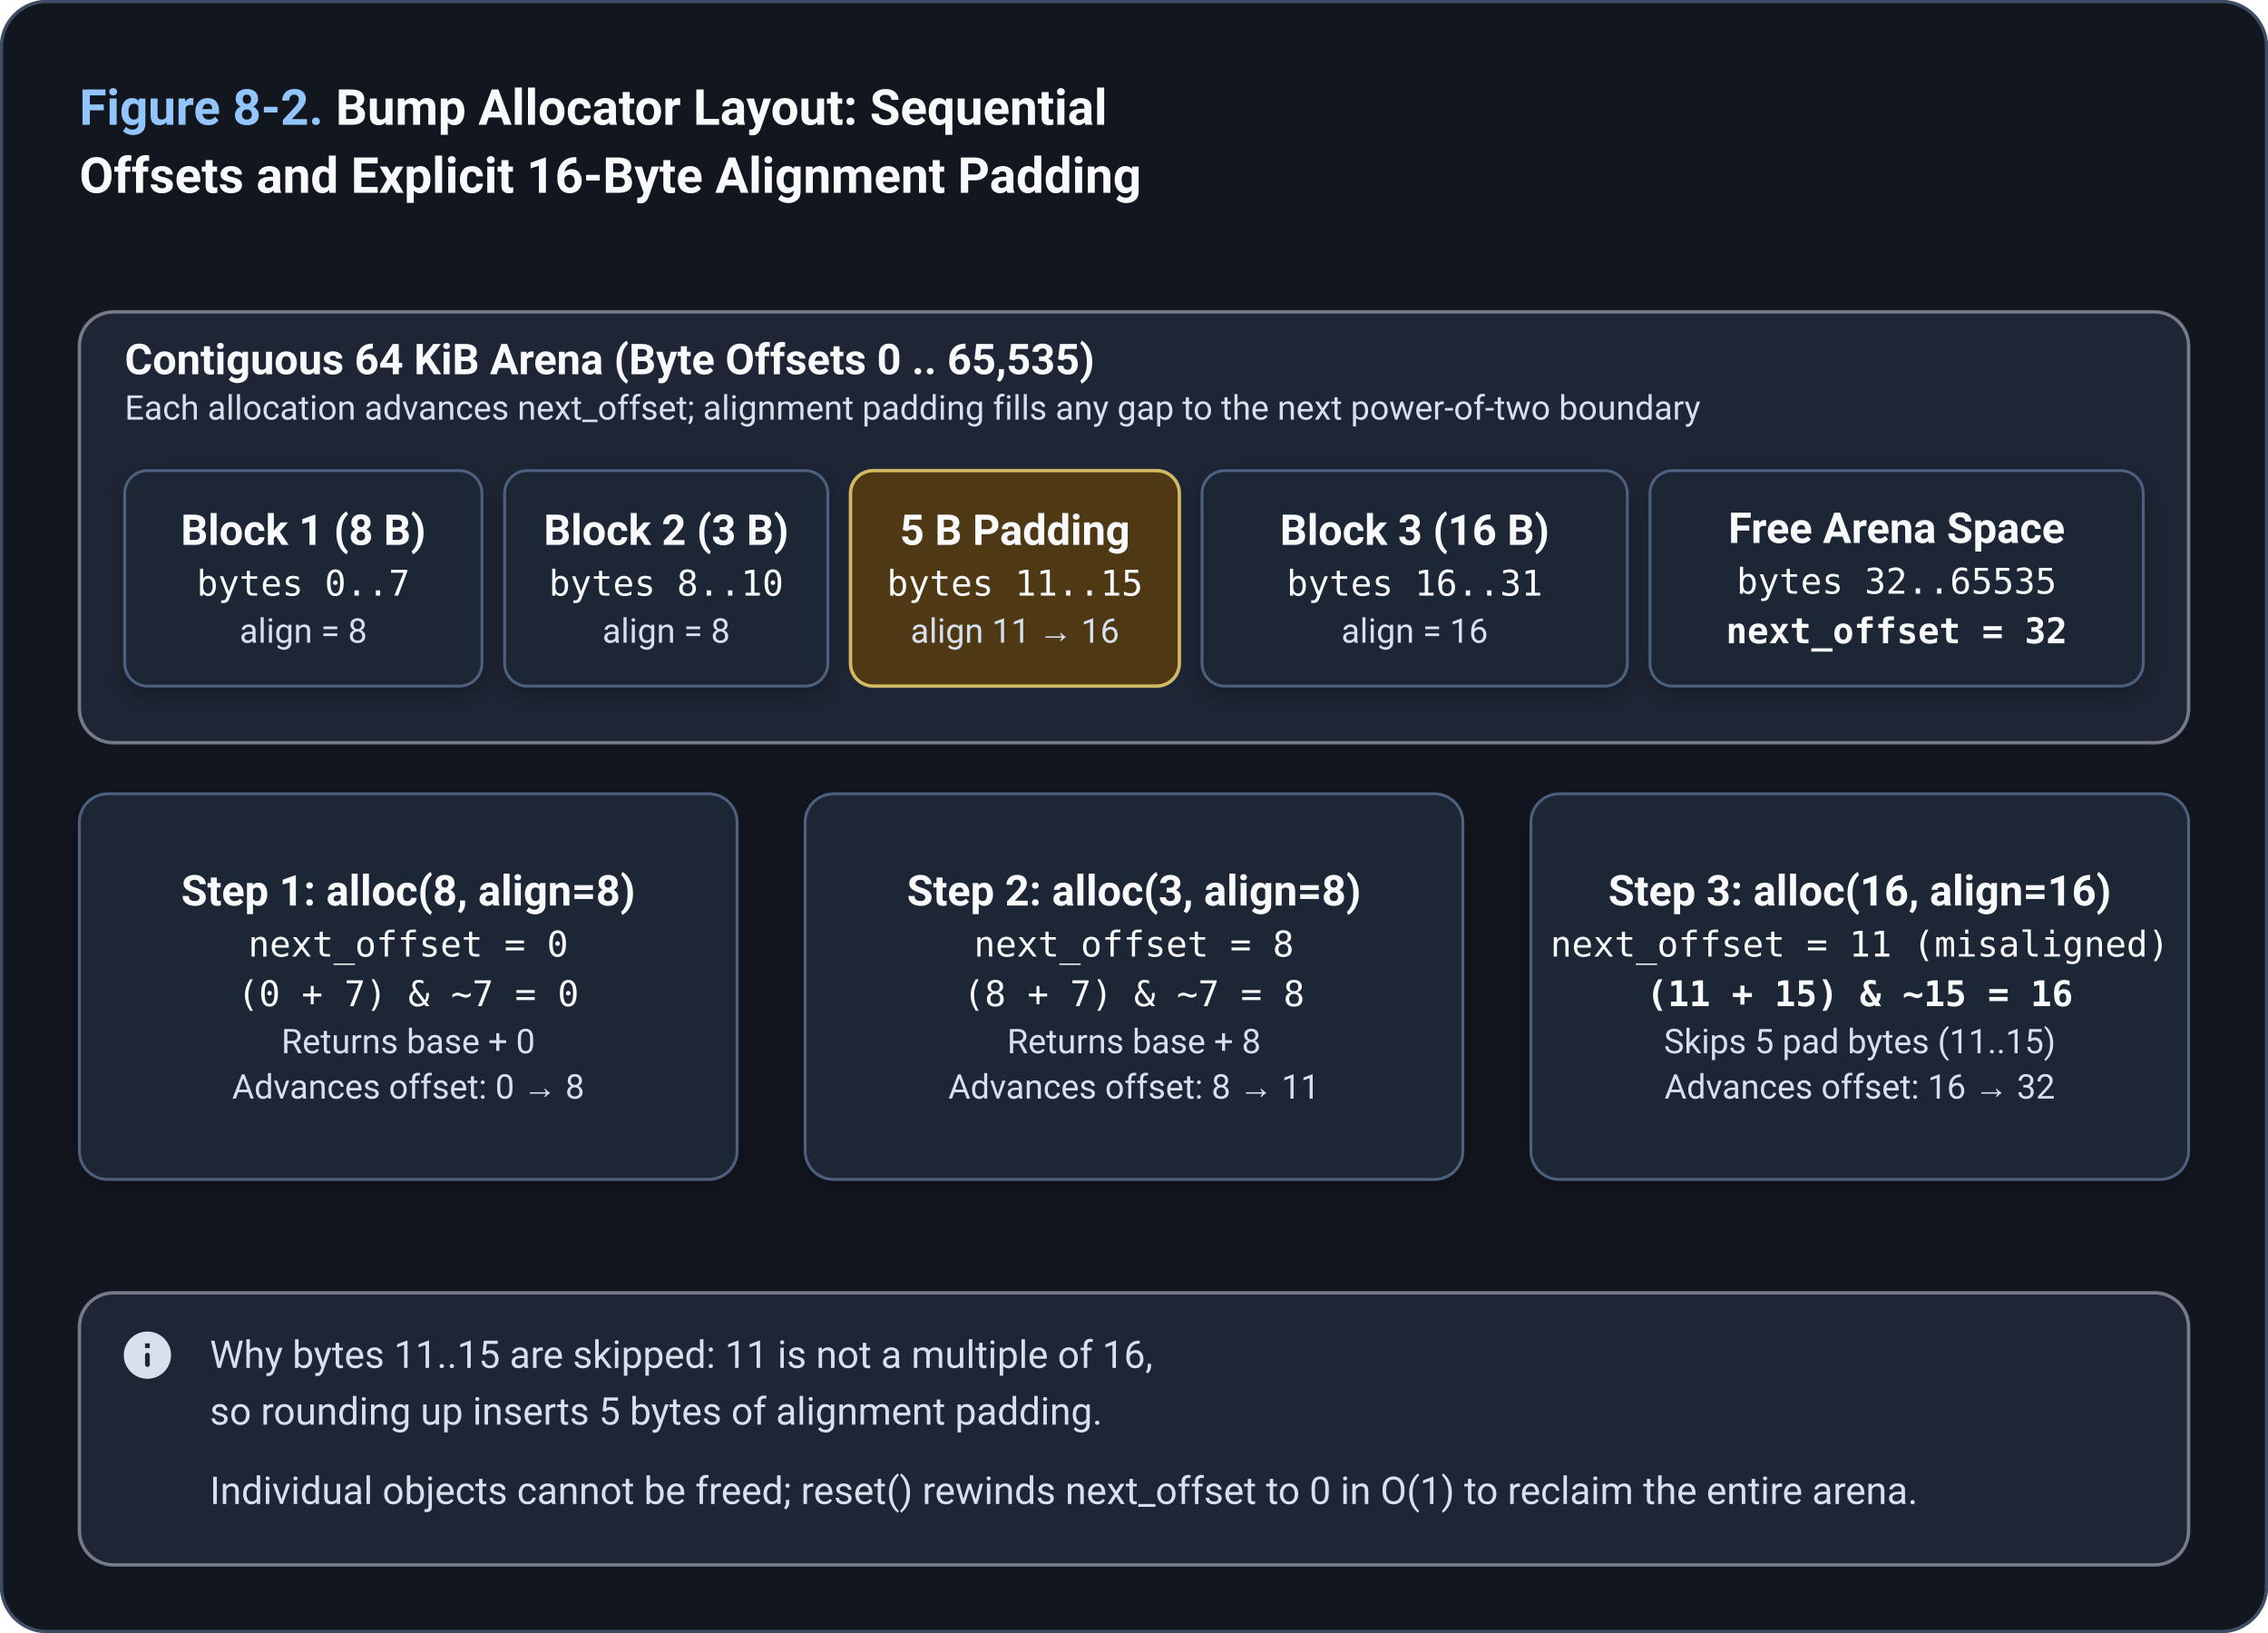
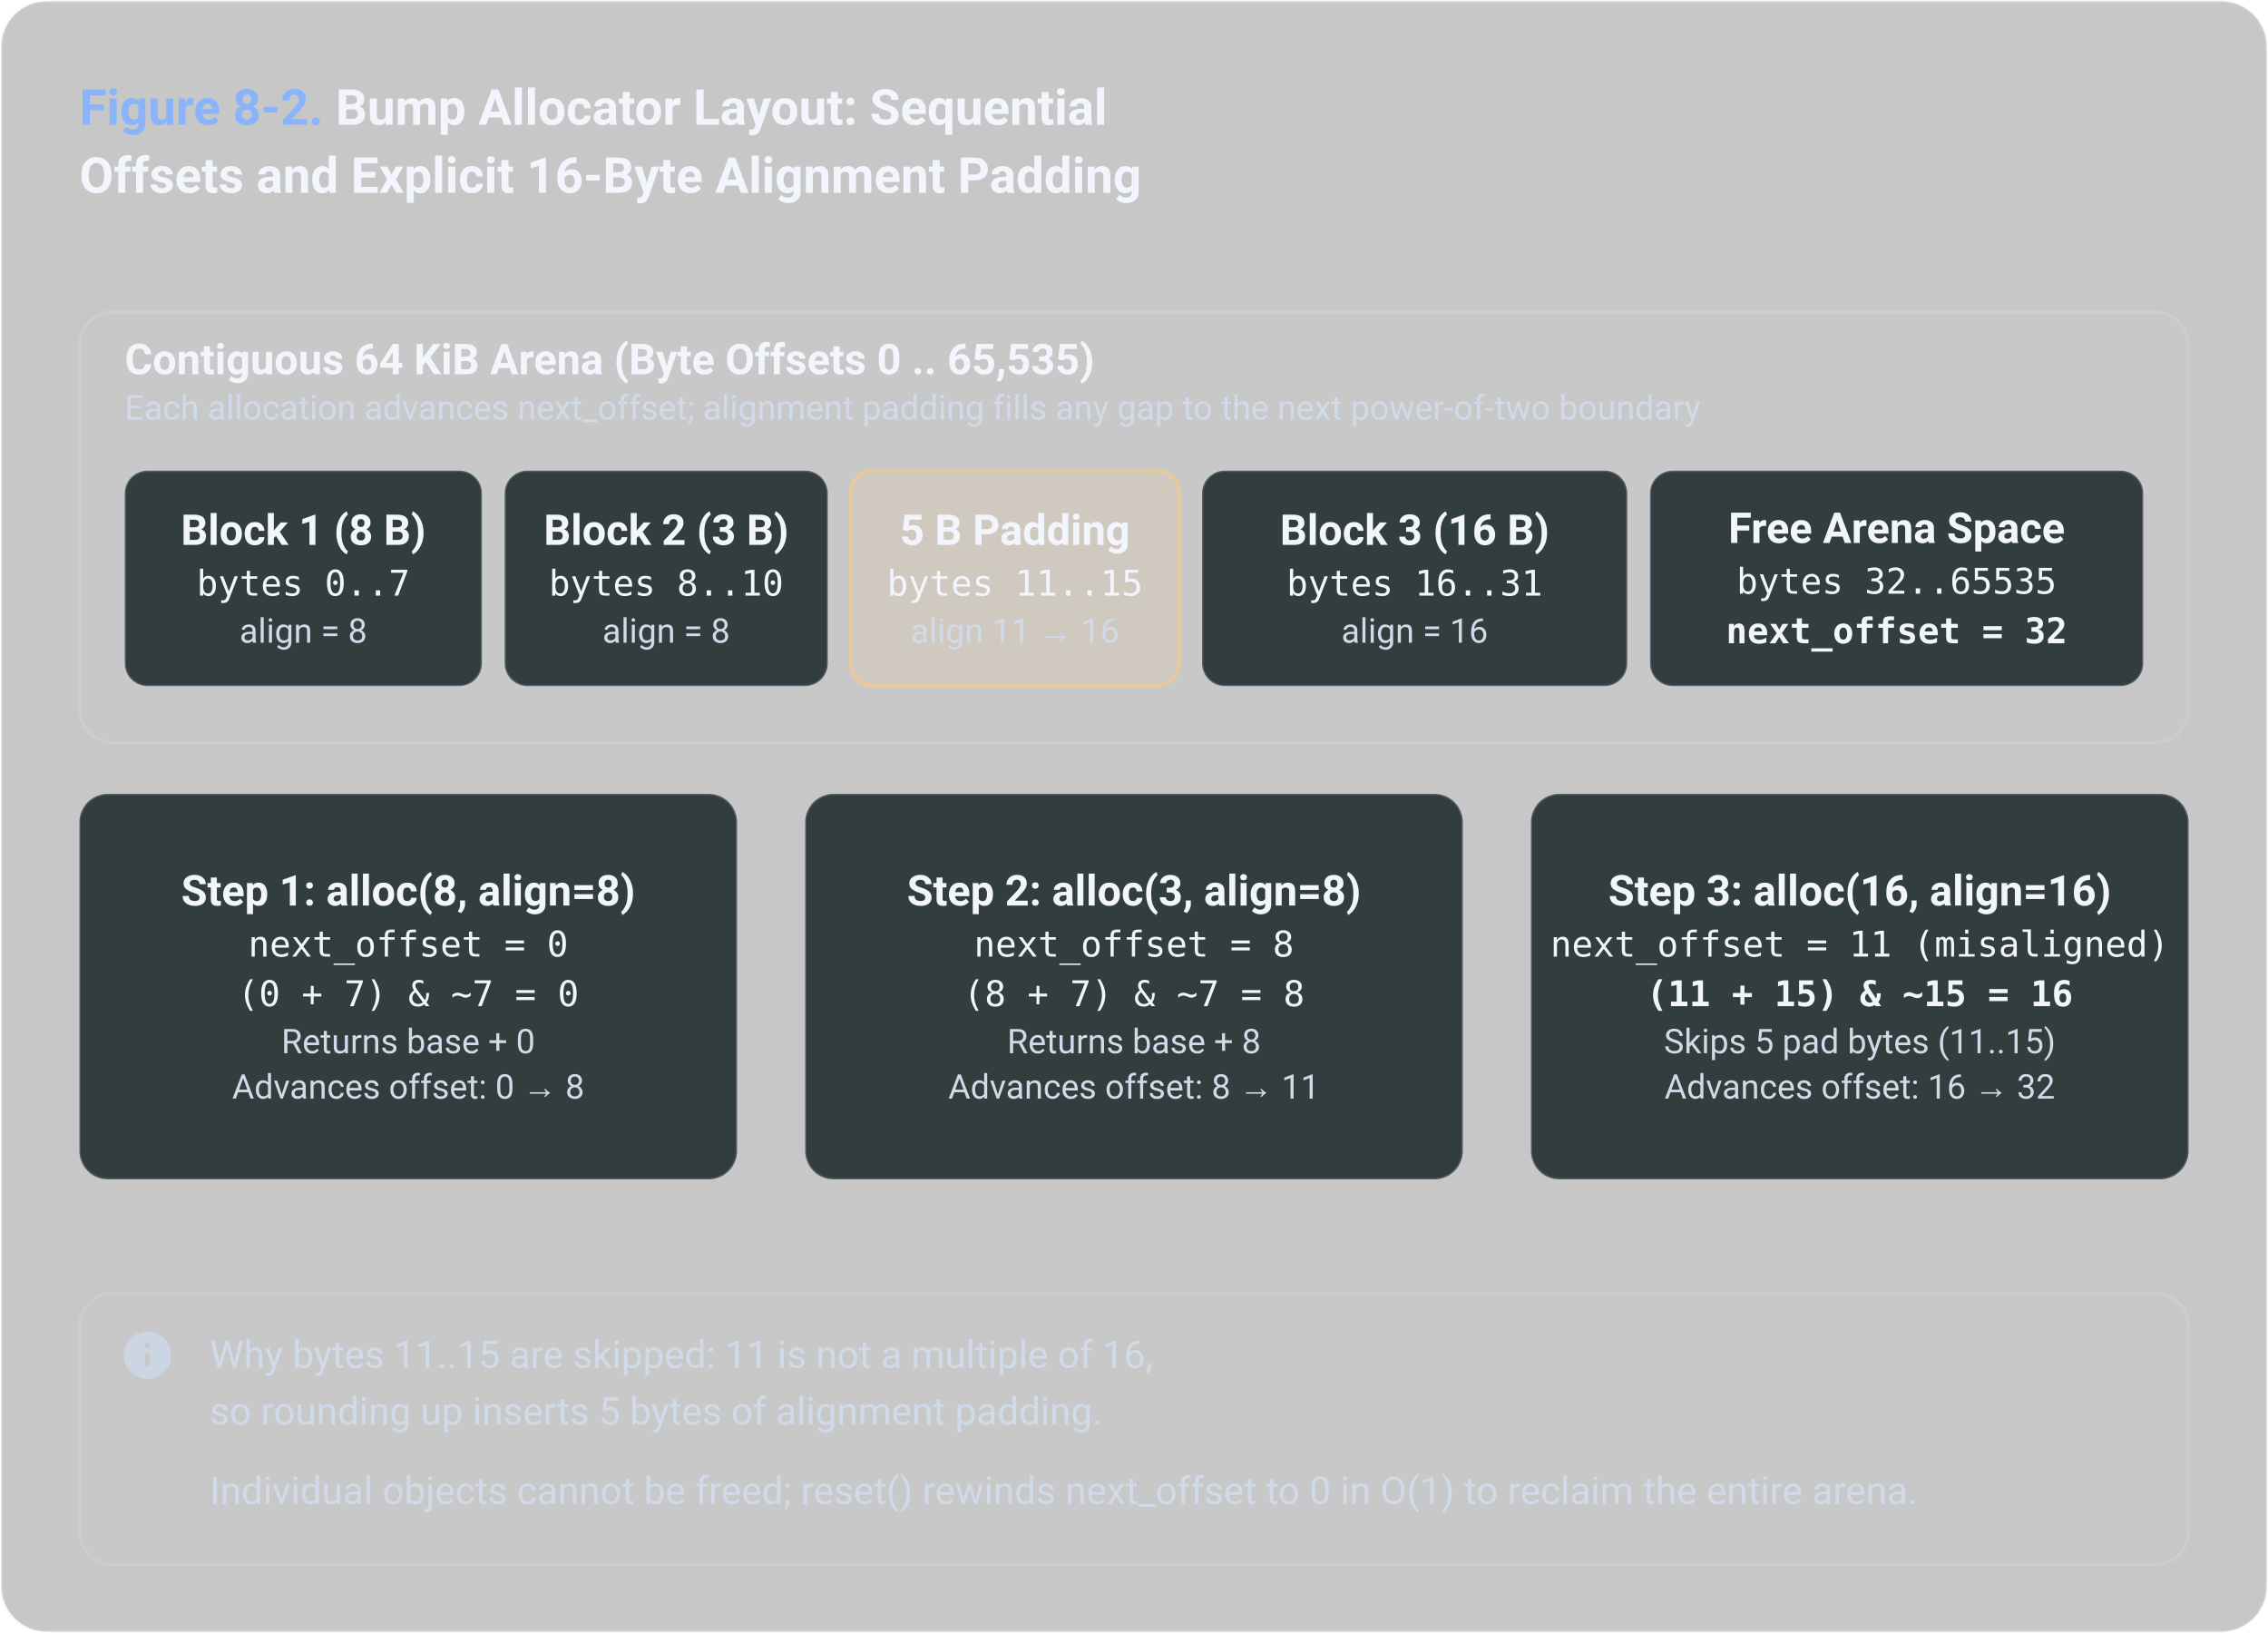
<svg xmlns="http://www.w3.org/2000/svg" viewBox="0 0 800 576" width="800" height="576">
  <style>
-     text { font-family: -apple-system, BlinkMacSystemFont, "Segoe UI", Roboto, "Helvetica Neue", Arial, sans-serif; fill: #F8FAFC; }
-     .paper { fill: #12161F; }
-     .frame { fill: #12161F; stroke: #3E4C66; stroke-width: 1.2; }
-     .card { fill: #1E2636; stroke: #4E6080; stroke-width: 1; }
-     .hair { stroke: #3E4C66; stroke-width: 1.2; fill: none; }
-     .muted { fill: #D8E0EE; }
-     .ink { fill: #F8FAFC; }
+     text { font-family: -apple-system, BlinkMacSystemFont, "Segoe UI", Roboto, "Helvetica Neue", Arial, sans-serif; fill: #F2F6FC; }
+     .paper { fill: #121722; }
+     .frame { fill: rgba(0, 0, 0, 0.22); stroke: rgba(226, 232, 240, 0.18); stroke-width: 1.2; }
+     .card { fill: rgba(13, 18, 28, 0.80); stroke: rgba(203, 213, 225, 0.24); stroke-width: 1; }
+     .hair { stroke: rgba(226, 232, 240, 0.18); stroke-width: 1.2; fill: none; }
+     .muted { fill: #D0DAE8; }
+     .ink { fill: #F2F6FC; }
    .title { font-size: 17.5px; font-weight: 650; }
    .head { font-size: 15.5px; font-weight: 650; }
    .name { font-size: 15px; font-weight: 650; }
    .body { font-size: 13.5px; }
    .sub { font-size: 13px; }
    .mono { font-size: 12.5px; font-family: "SF Mono", SFMono-Regular, ui-monospace, Menlo, Consolas, monospace; }
    .monob { font-size: 12.5px; font-weight: 650; font-family: "SF Mono", SFMono-Regular, ui-monospace, Menlo, Consolas, monospace; }
    .small { font-size: 12px; }
    .note { font-size: 13.5px; }
    .noteb { font-size: 13.5px; font-weight: 650; }
-     .sub, .small, .note { fill: #D8E0EE; }
-     .c-blue { fill: #182B49; stroke: #93C5FD; stroke-opacity: 0.48; stroke-width: 1.2; }
-     .m-blue { fill: #1E3A63; stroke: #93C5FD; stroke-opacity: 0.78; stroke-width: 1.2; }
-     .a-blue { fill: #93C5FD; }
-     .t-blue { fill: #93C5FD; }
-     .w-blue { stroke: #93C5FD; fill: none; stroke-linecap: butt; stroke-linejoin: round; }
-     .o-blue { stroke: #93C5FD; fill: none; stroke-width: 1.5; }
-     .h-blue { stroke: #93C5FD; stroke-width: 1.4; }
-     .c-green { fill: #133328; stroke: #86EFAC; stroke-opacity: 0.48; stroke-width: 1.2; }
-     .m-green { fill: #184D3B; stroke: #86EFAC; stroke-opacity: 0.78; stroke-width: 1.2; }
-     .a-green { fill: #86EFAC; }
-     .t-green { fill: #86EFAC; }
-     .w-green { stroke: #86EFAC; fill: none; stroke-linecap: butt; stroke-linejoin: round; }
-     .o-green { stroke: #86EFAC; fill: none; stroke-width: 1.5; }
-     .h-green { stroke: #86EFAC; stroke-width: 1.4; }
-     .c-amber { fill: #34250F; stroke: #FDE078; stroke-opacity: 0.48; stroke-width: 1.2; }
-     .m-amber { fill: #4F3814; stroke: #FDE078; stroke-opacity: 0.78; stroke-width: 1.2; }
-     .a-amber { fill: #FDE078; }
-     .t-amber { fill: #FDE078; }
-     .w-amber { stroke: #FDE078; fill: none; stroke-linecap: butt; stroke-linejoin: round; }
-     .o-amber { stroke: #FDE078; fill: none; stroke-width: 1.5; }
-     .h-amber { stroke: #FDE078; stroke-width: 1.4; }
-     .c-red { fill: #3A1B23; stroke: #FDA4AF; stroke-opacity: 0.48; stroke-width: 1.2; }
-     .m-red { fill: #582430; stroke: #FDA4AF; stroke-opacity: 0.78; stroke-width: 1.2; }
-     .a-red { fill: #FDA4AF; }
-     .t-red { fill: #FDA4AF; }
-     .w-red { stroke: #FDA4AF; fill: none; stroke-linecap: butt; stroke-linejoin: round; }
-     .o-red { stroke: #FDA4AF; fill: none; stroke-width: 1.5; }
-     .h-red { stroke: #FDA4AF; stroke-width: 1.4; }
-     .c-purple { fill: #261E47; stroke: #DDD6FE; stroke-opacity: 0.48; stroke-width: 1.2; }
-     .m-purple { fill: #382B6B; stroke: #DDD6FE; stroke-opacity: 0.78; stroke-width: 1.2; }
-     .a-purple { fill: #DDD6FE; }
-     .t-purple { fill: #DDD6FE; }
-     .w-purple { stroke: #DDD6FE; fill: none; stroke-linecap: butt; stroke-linejoin: round; }
-     .o-purple { stroke: #DDD6FE; fill: none; stroke-width: 1.5; }
-     .h-purple { stroke: #DDD6FE; stroke-width: 1.4; }
-     .c-teal { fill: #113136; stroke: #5EEAD4; stroke-opacity: 0.48; stroke-width: 1.2; }
-     .m-teal { fill: #164A52; stroke: #5EEAD4; stroke-opacity: 0.78; stroke-width: 1.2; }
-     .a-teal { fill: #5EEAD4; }
-     .t-teal { fill: #5EEAD4; }
-     .w-teal { stroke: #5EEAD4; fill: none; stroke-linecap: butt; stroke-linejoin: round; }
-     .o-teal { stroke: #5EEAD4; fill: none; stroke-width: 1.5; }
-     .h-teal { stroke: #5EEAD4; stroke-width: 1.4; }
-     .c-gray { fill: #1E2534; stroke: #D8E0EE; stroke-opacity: 0.48; stroke-width: 1.2; }
-     .m-gray { fill: #2C364A; stroke: #D8E0EE; stroke-opacity: 0.78; stroke-width: 1.2; }
-     .a-gray { fill: #D8E0EE; }
-     .t-gray { fill: #D8E0EE; }
-     .w-gray { stroke: #D8E0EE; fill: none; stroke-linecap: butt; stroke-linejoin: round; }
-     .o-gray { stroke: #D8E0EE; fill: none; stroke-width: 1.5; }
-     .h-gray { stroke: #D8E0EE; stroke-width: 1.4; }
-     .c-wire { fill: #1E2534; }
-     .m-wire { fill: #2C364A; }
-     .a-wire { fill: #CBD5E1; }
-     .t-wire { fill: #CBD5E1; }
-     .w-wire { stroke: #CBD5E1; fill: none; stroke-linecap: butt; stroke-linejoin: round; }
-     .o-wire { stroke: #CBD5E1; fill: none; stroke-width: 1.5; }
-     .h-wire { stroke: #CBD5E1; stroke-width: 1.4; }
+     .sub, .small, .note { fill: #D0DAE8; }
+     .c-blue { fill: rgba(137, 180, 250, 0.08); stroke: #89B4FA; stroke-opacity: 0.48; stroke-width: 1.2; }
+     .m-blue { fill: rgba(137, 180, 250, 0.16); stroke: #89B4FA; stroke-opacity: 0.78; stroke-width: 1.2; }
+     .a-blue { fill: #89B4FA; }
+     .t-blue { fill: #89B4FA; }
+     .w-blue { stroke: #89B4FA; fill: none; stroke-linecap: butt; stroke-linejoin: round; }
+     .o-blue { stroke: #89B4FA; fill: none; stroke-width: 1.5; }
+     .h-blue { stroke: #89B4FA; stroke-width: 1.4; }
+     .c-green { fill: rgba(166, 227, 161, 0.08); stroke: #A6E3A1; stroke-opacity: 0.48; stroke-width: 1.2; }
+     .m-green { fill: rgba(166, 227, 161, 0.15); stroke: #A6E3A1; stroke-opacity: 0.78; stroke-width: 1.2; }
+     .a-green { fill: #A6E3A1; }
+     .t-green { fill: #A6E3A1; }
+     .w-green { stroke: #A6E3A1; fill: none; stroke-linecap: butt; stroke-linejoin: round; }
+     .o-green { stroke: #A6E3A1; fill: none; stroke-width: 1.5; }
+     .h-green { stroke: #A6E3A1; stroke-width: 1.4; }
+     .c-amber { fill: rgba(242, 201, 138, 0.08); stroke: #F2C98A; stroke-opacity: 0.48; stroke-width: 1.2; }
+     .m-amber { fill: rgba(242, 201, 138, 0.16); stroke: #F2C98A; stroke-opacity: 0.78; stroke-width: 1.2; }
+     .a-amber { fill: #F2C98A; }
+     .t-amber { fill: #F2C98A; }
+     .w-amber { stroke: #F2C98A; fill: none; stroke-linecap: butt; stroke-linejoin: round; }
+     .o-amber { stroke: #F2C98A; fill: none; stroke-width: 1.5; }
+     .h-amber { stroke: #F2C98A; stroke-width: 1.4; }
+     .c-red { fill: rgba(243, 166, 178, 0.08); stroke: #F3A6B2; stroke-opacity: 0.48; stroke-width: 1.2; }
+     .m-red { fill: rgba(243, 166, 178, 0.16); stroke: #F3A6B2; stroke-opacity: 0.78; stroke-width: 1.2; }
+     .a-red { fill: #F3A6B2; }
+     .t-red { fill: #F3A6B2; }
+     .w-red { stroke: #F3A6B2; fill: none; stroke-linecap: butt; stroke-linejoin: round; }
+     .o-red { stroke: #F3A6B2; fill: none; stroke-width: 1.5; }
+     .h-red { stroke: #F3A6B2; stroke-width: 1.4; }
+     .c-purple { fill: rgba(200, 182, 255, 0.08); stroke: #C8B6FF; stroke-opacity: 0.48; stroke-width: 1.2; }
+     .m-purple { fill: rgba(200, 182, 255, 0.16); stroke: #C8B6FF; stroke-opacity: 0.78; stroke-width: 1.2; }
+     .a-purple { fill: #C8B6FF; }
+     .t-purple { fill: #C8B6FF; }
+     .w-purple { stroke: #C8B6FF; fill: none; stroke-linecap: butt; stroke-linejoin: round; }
+     .o-purple { stroke: #C8B6FF; fill: none; stroke-width: 1.5; }
+     .h-purple { stroke: #C8B6FF; stroke-width: 1.4; }
+     .c-teal { fill: rgba(137, 216, 211, 0.08); stroke: #89D8D3; stroke-opacity: 0.48; stroke-width: 1.2; }
+     .m-teal { fill: rgba(137, 216, 211, 0.15); stroke: #89D8D3; stroke-opacity: 0.78; stroke-width: 1.2; }
+     .a-teal { fill: #89D8D3; }
+     .t-teal { fill: #89D8D3; }
+     .w-teal { stroke: #89D8D3; fill: none; stroke-linecap: butt; stroke-linejoin: round; }
+     .o-teal { stroke: #89D8D3; fill: none; stroke-width: 1.5; }
+     .h-teal { stroke: #89D8D3; stroke-width: 1.4; }
+     .c-gray { fill: rgba(226, 232, 240, 0.04); stroke: #CBD5E4; stroke-opacity: 0.48; stroke-width: 1.2; }
+     .m-gray { fill: rgba(226, 232, 240, 0.10); stroke: #CBD5E4; stroke-opacity: 0.78; stroke-width: 1.2; }
+     .a-gray { fill: #CBD5E4; }
+     .t-gray { fill: #CBD5E4; }
+     .w-gray { stroke: #CBD5E4; fill: none; stroke-linecap: butt; stroke-linejoin: round; }
+     .o-gray { stroke: #CBD5E4; fill: none; stroke-width: 1.5; }
+     .h-gray { stroke: #CBD5E4; stroke-width: 1.4; }
+     .c-wire { fill: rgba(226, 232, 240, 0.04); }
+     .m-wire { fill: rgba(226, 232, 240, 0.10); }
+     .a-wire { fill: #AAB7C9; }
+     .t-wire { fill: #AAB7C9; }
+     .w-wire { stroke: #AAB7C9; fill: none; stroke-linecap: butt; stroke-linejoin: round; }
+     .o-wire { stroke: #AAB7C9; fill: none; stroke-width: 1.5; }
+     .h-wire { stroke: #AAB7C9; stroke-width: 1.4; }
  </style>
  <defs>
    <filter id="lift" x="-10%" y="-15%" width="120%" height="140%">
-       <feDropShadow dx="0" dy="1" stdDeviation="1.2" flood-color="#000000" flood-opacity="0.35" />
-       <feDropShadow dx="0" dy="3" stdDeviation="4" flood-color="#000000" flood-opacity="0.24" />
+       <feDropShadow dx="0" dy="1" stdDeviation="1.2" flood-color="#000000" flood-opacity="0.0" />
+       <feDropShadow dx="0" dy="3" stdDeviation="4" flood-color="#000000" flood-opacity="0.00" />
    </filter>
  </defs>
  <rect x="0.5" y="0.5" width="799" height="575" rx="16" class="frame" />
  <text x="28" y="44" class="title">
    <tspan class="t-blue">Figure 8-2.</tspan> Bump Allocator Layout: Sequential</text>
  <text x="28" y="68" class="title">Offsets and Explicit 16-Byte Alignment Padding</text>
  <g transform="translate(0 98)">
    <rect x="28.0" y="12.0" width="744.0" height="152.0" rx="12" class="c-gray" />
    <text x="44.0" y="34.0" class="name">Contiguous 64 KiB Arena (Byte Offsets 0 .. 65,535)</text>
    <text x="44.0" y="50.0" class="small" data-fit="44.0,756.0">Each allocation advances next_offset; alignment padding fills any gap to the next power-of-two boundary</text>
    <rect x="44.0" y="68.0" width="126.0" height="76.0" rx="8" class="card" filter="url(#lift)" />
    <text x="107.0" y="94.2" class="name" text-anchor="middle" data-fit="49.0,165.0">Block 1 (8 B)</text>
    <text x="107.0" y="112.1" class="mono" text-anchor="middle" data-fit="49.0,165.0">bytes 0..7</text>
    <text x="107.0" y="128.7" class="small" text-anchor="middle" data-fit="49.0,165.0">align = 8</text>
    <rect x="178.0" y="68.0" width="114.0" height="76.0" rx="8" class="card" filter="url(#lift)" />
    <text x="235.0" y="94.2" class="name" text-anchor="middle" data-fit="183.0,287.0">Block 2 (3 B)</text>
    <text x="235.0" y="112.1" class="mono" text-anchor="middle" data-fit="183.0,287.0">bytes 8..10</text>
    <text x="235.0" y="128.7" class="small" text-anchor="middle" data-fit="183.0,287.0">align = 8</text>
    <rect x="300.0" y="68.0" width="116.0" height="76.0" rx="8" class="m-amber" />
    <text x="358.0" y="94.2" class="name" text-anchor="middle" data-fit="305.0,411.0">5 B Padding</text>
    <text x="358.0" y="112.1" class="mono" text-anchor="middle" data-fit="305.0,411.0">bytes 11..15</text>
    <text x="358.0" y="128.7" class="small" text-anchor="middle" data-fit="305.0,411.0">align 11 → 16</text>
    <rect x="424.0" y="68.0" width="150.0" height="76.0" rx="8" class="card" filter="url(#lift)" />
    <text x="499.0" y="94.2" class="name" text-anchor="middle" data-fit="429.0,569.0">Block 3 (16 B)</text>
    <text x="499.0" y="112.1" class="mono" text-anchor="middle" data-fit="429.0,569.0">bytes 16..31</text>
    <text x="499.0" y="128.7" class="small" text-anchor="middle" data-fit="429.0,569.0">align = 16</text>
    <rect x="582.0" y="68.0" width="174.0" height="76.0" rx="8" class="card" filter="url(#lift)" />
    <text x="669.0" y="93.5" class="name" text-anchor="middle" data-fit="587.0,751.0">Free Arena Space</text>
    <text x="669.0" y="111.4" class="mono" text-anchor="middle" data-fit="587.0,751.0">bytes 32..65535</text>
    <text x="669.0" y="128.9" class="monob" text-anchor="middle" data-fit="587.0,751.0">next_offset = 32</text>
    <rect x="28.0" y="182.0" width="232.0" height="136.0" rx="10" class="card" filter="url(#lift)" />
    <text x="144.0" y="221.4" class="name" text-anchor="middle" data-fit="33.0,255.0">Step 1: alloc(8, align=8)</text>
    <text x="144.0" y="239.4" class="mono" text-anchor="middle" data-fit="33.0,255.0">next_offset = 0</text>
    <text x="144.0" y="256.9" class="mono" text-anchor="middle" data-fit="33.0,255.0">(0 + 7) &amp; ~7 = 0</text>
    <text x="144.0" y="273.5" class="small" text-anchor="middle" data-fit="33.0,255.0">Returns base + 0</text>
    <text x="144.0" y="289.5" class="small" text-anchor="middle" data-fit="33.0,255.0">Advances offset: 0 → 8</text>
    <rect x="284.0" y="182.0" width="232.0" height="136.0" rx="10" class="card" filter="url(#lift)" />
    <text x="400.0" y="221.4" class="name" text-anchor="middle" data-fit="289.0,511.0">Step 2: alloc(3, align=8)</text>
    <text x="400.0" y="239.4" class="mono" text-anchor="middle" data-fit="289.0,511.0">next_offset = 8</text>
    <text x="400.0" y="256.9" class="mono" text-anchor="middle" data-fit="289.0,511.0">(8 + 7) &amp; ~7 = 8</text>
    <text x="400.0" y="273.5" class="small" text-anchor="middle" data-fit="289.0,511.0">Returns base + 8</text>
    <text x="400.0" y="289.5" class="small" text-anchor="middle" data-fit="289.0,511.0">Advances offset: 8 → 11</text>
    <rect x="540.0" y="182.0" width="232.0" height="136.0" rx="10" class="card" filter="url(#lift)" />
    <text x="656.0" y="221.4" class="name" text-anchor="middle" data-fit="545.0,767.0">Step 3: alloc(16, align=16)</text>
    <text x="656.0" y="239.4" class="mono" text-anchor="middle" data-fit="545.0,767.0">next_offset = 11 (misaligned)</text>
    <text x="656.0" y="256.9" class="monob" text-anchor="middle" data-fit="545.0,767.0">(11 + 15) &amp; ~15 = 16</text>
    <text x="656.0" y="273.5" class="small" text-anchor="middle" data-fit="545.0,767.0">Skips 5 pad bytes (11..15)</text>
    <text x="656.0" y="289.5" class="small" text-anchor="middle" data-fit="545.0,767.0">Advances offset: 16 → 32</text>
  </g>
  <rect x="28" y="456" width="744" height="96" rx="12" class="c-gray" />
  <g transform="translate(42 468) scale(0.833)" class="a-gray">
    <path d="M12 2C6.48 2 2 6.48 2 12s4.48 10 10 10 10-4.48 10-10S17.52 2 12 2zm0 15c-.55 0-1-.45-1-1v-4c0-.55.45-1 1-1s1 .45 1 1v4c0 .55-.45 1-1 1zm1-8h-2V7h2v2z" />
  </g>
  <text x="74" y="482.5" class="note" data-fit="74,760">Why bytes 11..15 are skipped: 11 is not a multiple of 16,</text>
  <text x="74" y="502.5" class="note" data-fit="74,760">so rounding up inserts 5 bytes of alignment padding.</text>
  <text x="74" y="530.5" class="note" data-fit="74,760">Individual objects cannot be freed; reset() rewinds next_offset to 0 in O(1) to reclaim the entire arena.</text>
</svg>
